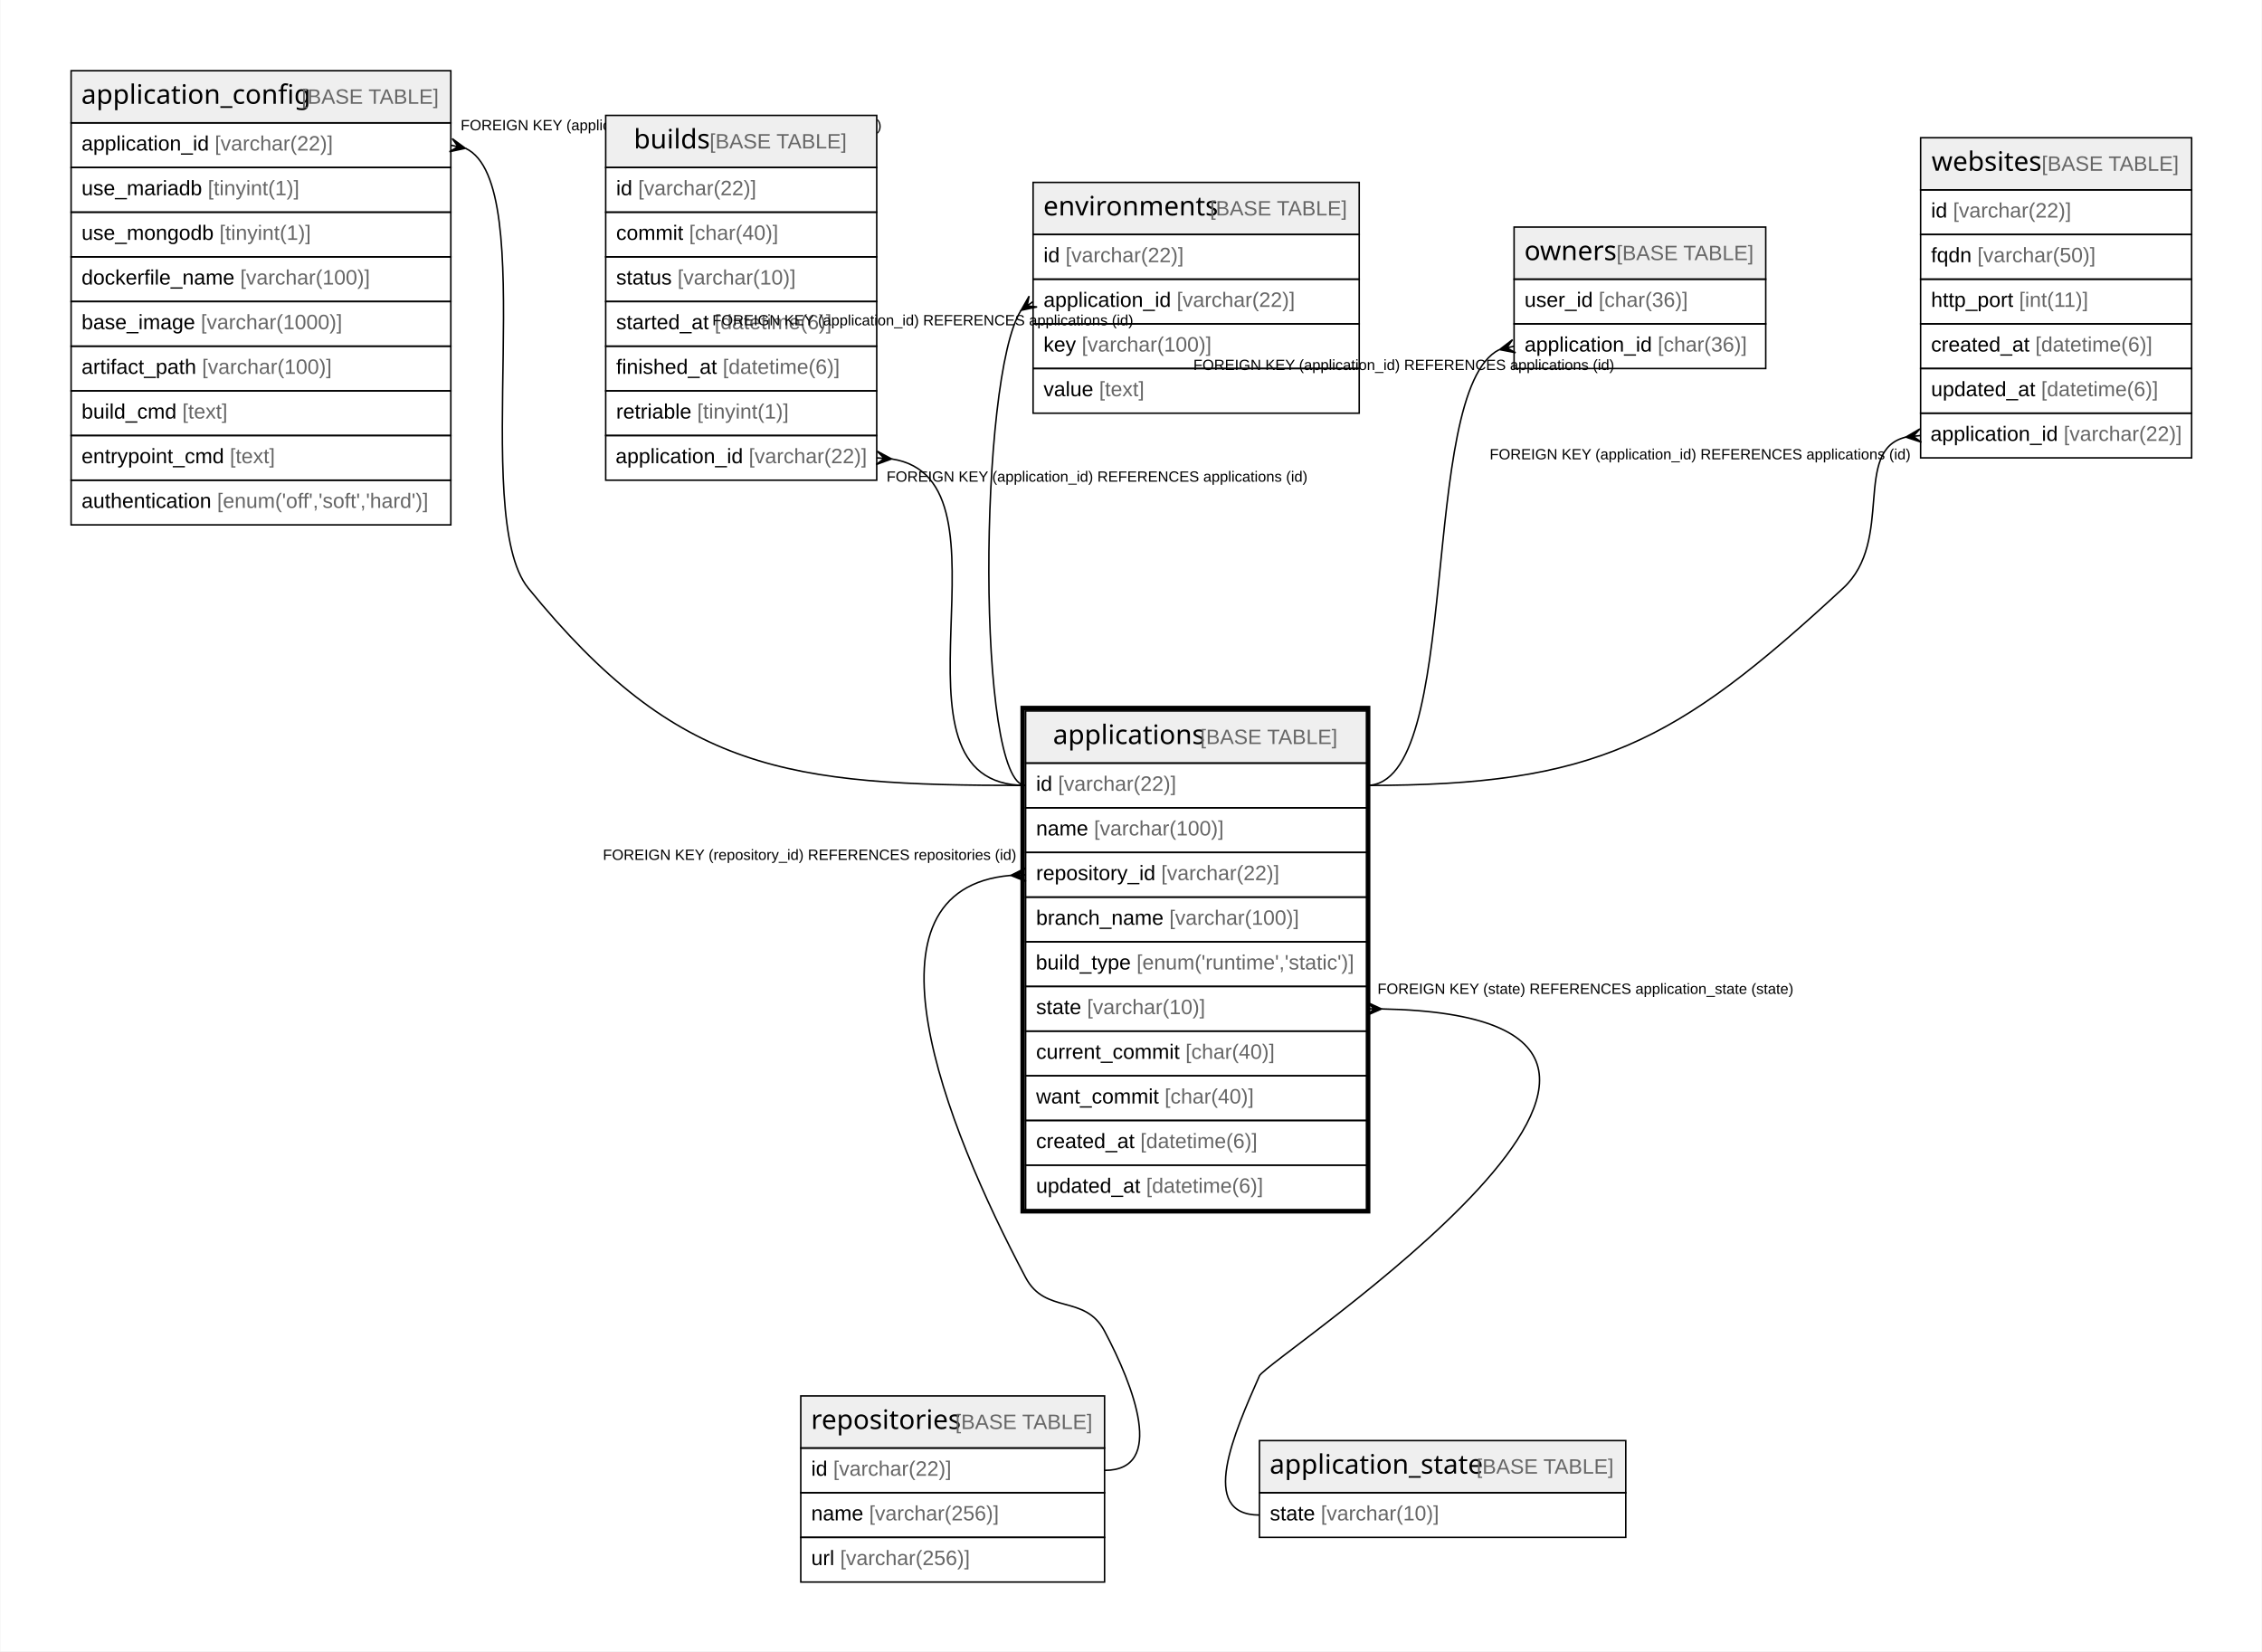
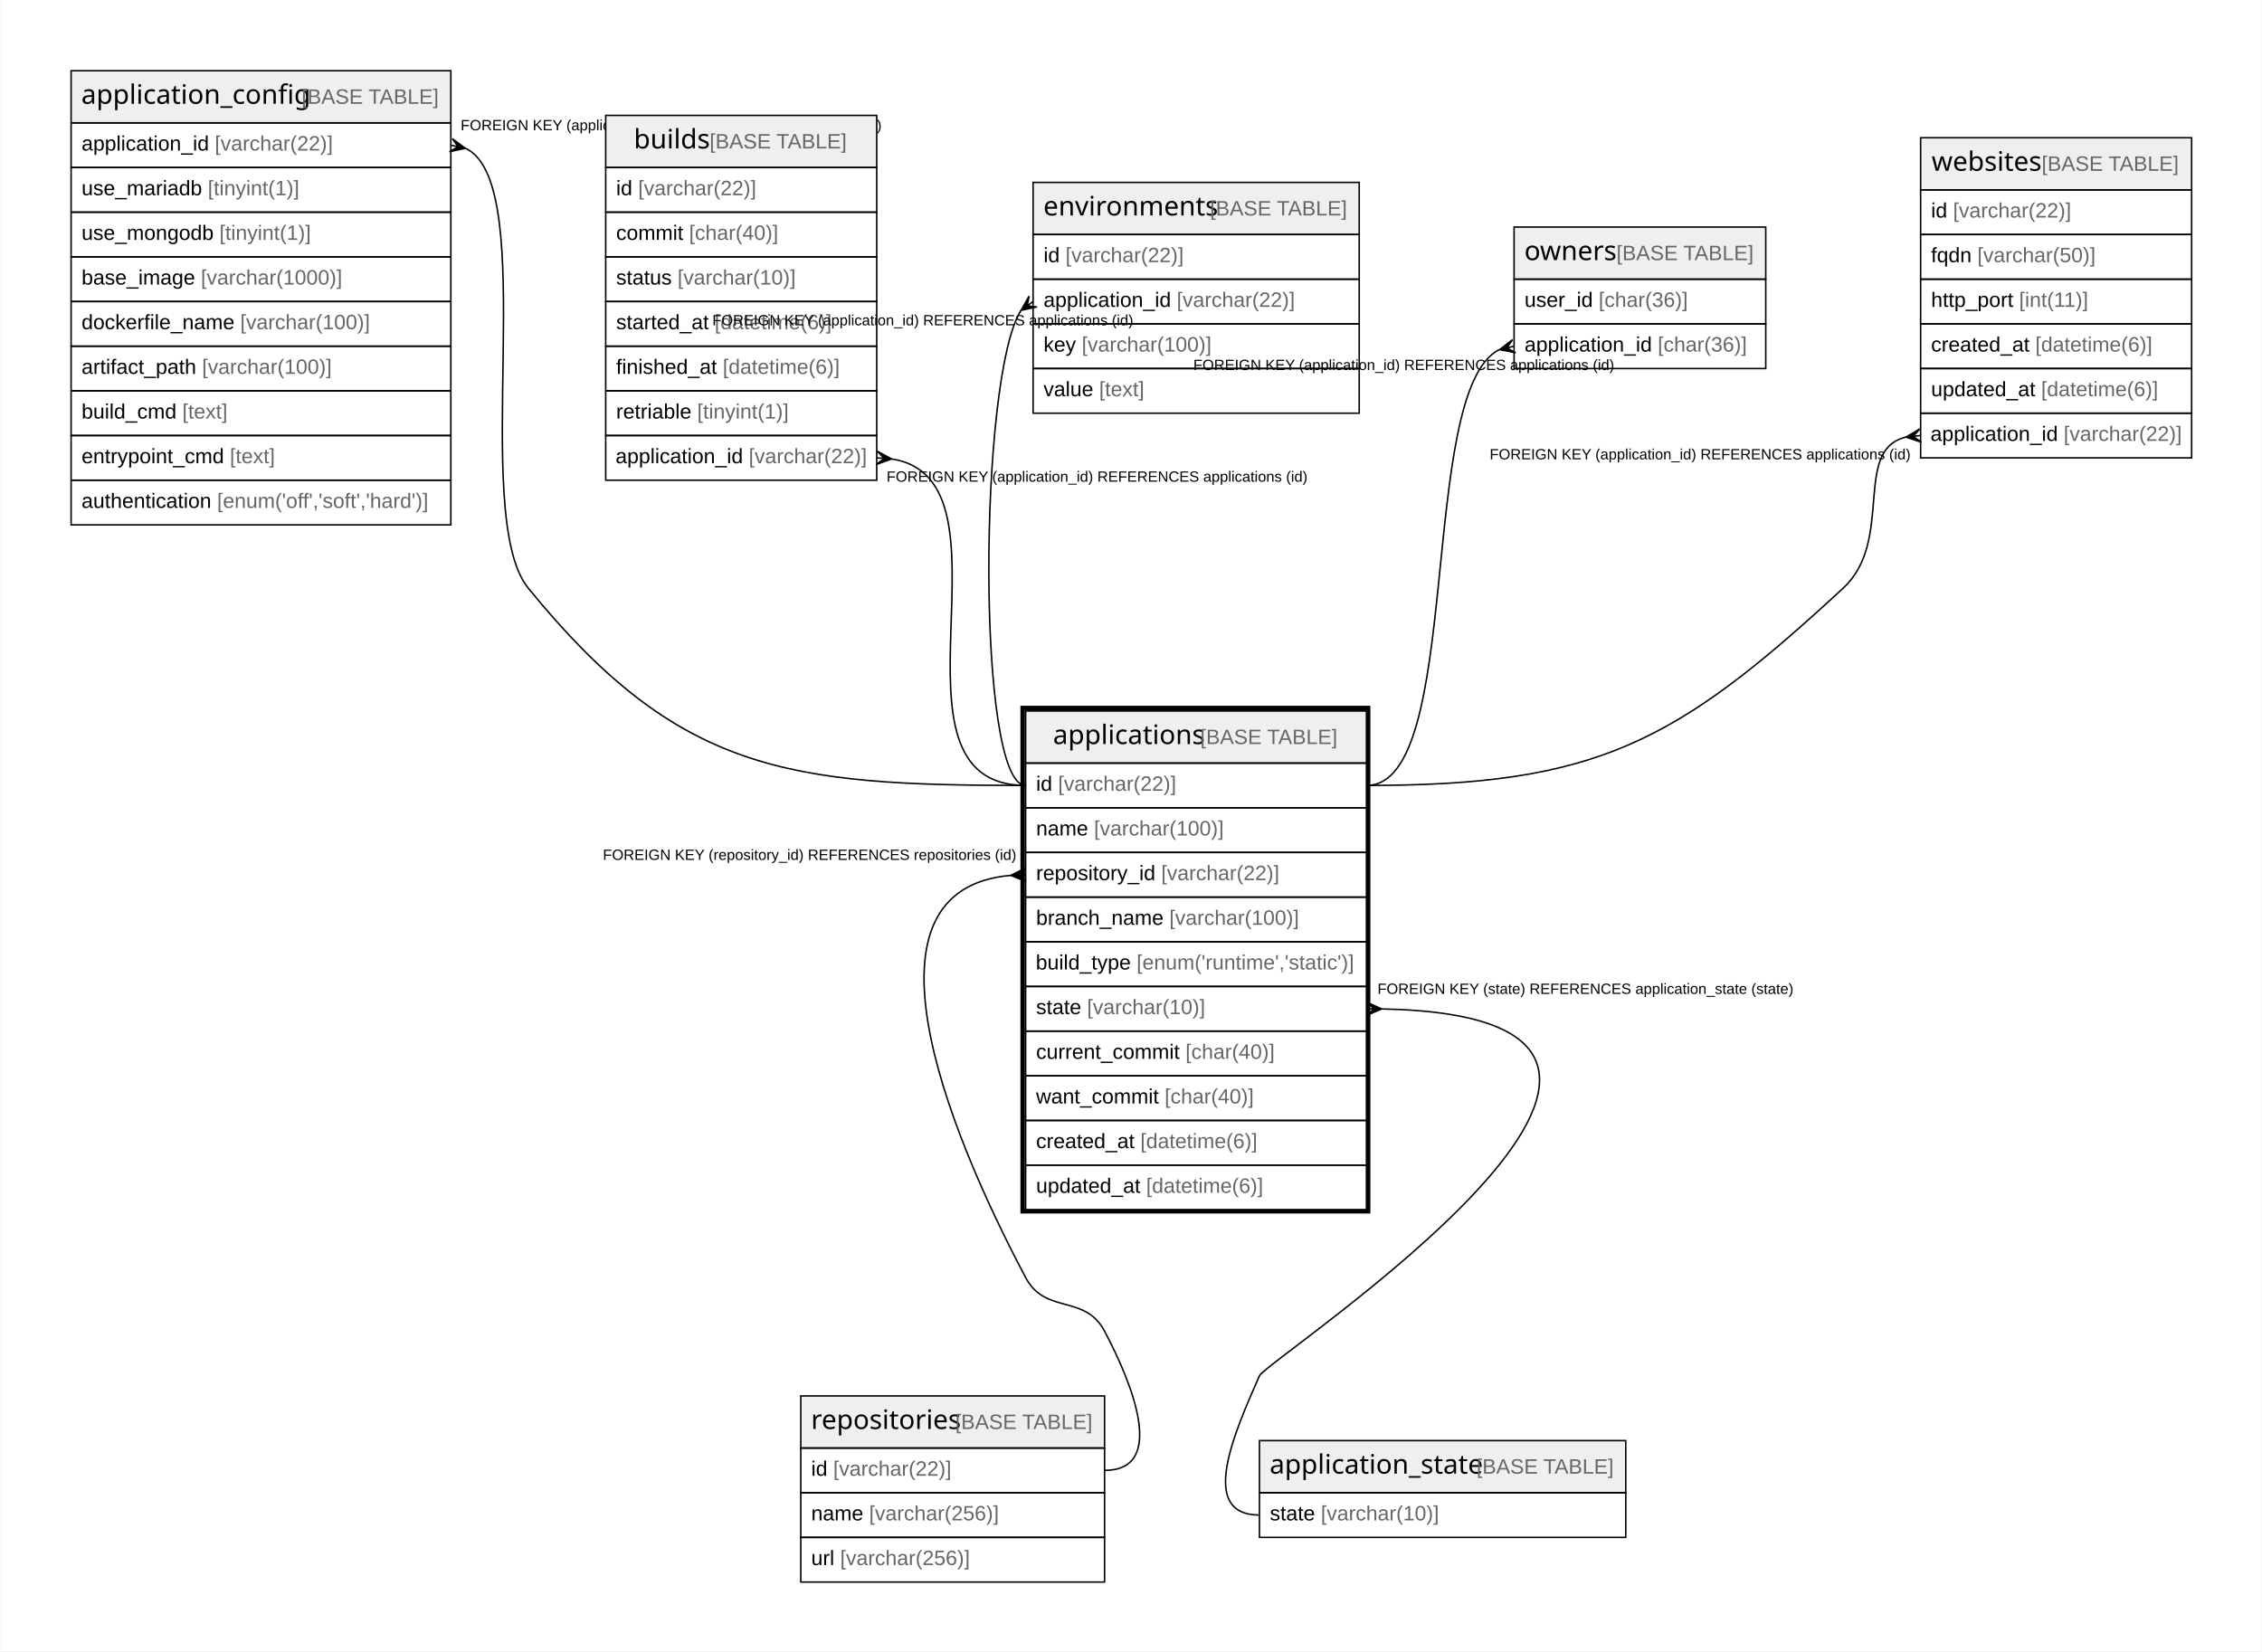
<svg xmlns="http://www.w3.org/2000/svg" width="1519pt" height="1109pt" viewBox="0.00 0.00 1518.50 1109.00">
  <g id="graph0" class="graph" transform="scale(1 1) rotate(0) translate(4 1105)">
    <polygon fill="#ffffff" stroke="transparent" points="-4,4 -4,-1105 1514.5,-1105 1514.5,4 -4,4" />
    <g id="node1" class="node">
      <polygon fill="#efefef" stroke="transparent" points="684.5,-592.5 684.5,-627.5 913.5,-627.5 913.5,-592.5 684.5,-592.5" />
      <polygon fill="none" stroke="#000000" points="684.5,-592.5 684.5,-627.5 913.5,-627.5 913.5,-592.5 684.5,-592.5" />
      <text text-anchor="start" x="702.862" y="-605.3" font-family="Arial Bold" font-size="18.00" fill="#000000">applications</text>
      <text text-anchor="start" x="797.884" y="-605.3" font-family="Arial" font-size="14.00" fill="#000000"> </text>
      <text text-anchor="start" x="801.775" y="-605.3" font-family="Arial" font-size="14.00" fill="#666666">[BASE TABLE]</text>
      <polygon fill="none" stroke="#000000" points="684.5,-562.5 684.5,-592.5 913.5,-592.5 913.5,-562.5 684.5,-562.5" />
      <text text-anchor="start" x="691.5" y="-573.9" font-family="Arial" font-size="14.00" fill="#000000">id </text>
      <text text-anchor="start" x="706.28" y="-573.9" font-family="Arial" font-size="14.00" fill="#666666">[varchar(22)]</text>
      <polygon fill="none" stroke="#000000" points="684.5,-532.5 684.5,-562.5 913.5,-562.5 913.5,-532.5 684.5,-532.5" />
      <text text-anchor="start" x="691.5" y="-543.9" font-family="Arial" font-size="14.00" fill="#000000">name </text>
      <text text-anchor="start" x="730.399" y="-543.9" font-family="Arial" font-size="14.00" fill="#666666">[varchar(100)]</text>
      <polygon fill="none" stroke="#000000" points="684.5,-502.5 684.5,-532.5 913.5,-532.5 913.5,-502.5 684.5,-502.5" />
      <text text-anchor="start" x="691.5" y="-513.9" font-family="Arial" font-size="14.00" fill="#000000">repository_id </text>
      <text text-anchor="start" x="775.511" y="-513.9" font-family="Arial" font-size="14.00" fill="#666666">[varchar(22)]</text>
      <polygon fill="none" stroke="#000000" points="684.5,-472.5 684.5,-502.5 913.5,-502.5 913.5,-472.5 684.5,-472.5" />
      <text text-anchor="start" x="691.5" y="-483.9" font-family="Arial" font-size="14.00" fill="#000000">branch_name </text>
      <text text-anchor="start" x="780.973" y="-483.9" font-family="Arial" font-size="14.00" fill="#666666">[varchar(100)]</text>
      <polygon fill="none" stroke="#000000" points="684.5,-442.5 684.5,-472.5 913.5,-472.5 913.5,-442.5 684.5,-442.5" />
      <text text-anchor="start" x="691.301" y="-453.9" font-family="Arial" font-size="14.00" fill="#000000">build_type </text>
      <text text-anchor="start" x="758.991" y="-453.9" font-family="Arial" font-size="14.00" fill="#666666">[enum('runtime','static')]</text>
      <polygon fill="none" stroke="#000000" points="684.5,-412.5 684.5,-442.5 913.5,-442.5 913.5,-412.5 684.5,-412.5" />
      <text text-anchor="start" x="691.5" y="-423.9" font-family="Arial" font-size="14.00" fill="#000000">state </text>
      <text text-anchor="start" x="725.737" y="-423.9" font-family="Arial" font-size="14.00" fill="#666666">[varchar(10)]</text>
      <polygon fill="none" stroke="#000000" points="684.5,-382.5 684.5,-412.5 913.5,-412.5 913.5,-382.5 684.5,-382.5" />
      <text text-anchor="start" x="691.5" y="-393.9" font-family="Arial" font-size="14.00" fill="#000000">current_commit </text>
      <text text-anchor="start" x="791.834" y="-393.9" font-family="Arial" font-size="14.00" fill="#666666">[char(40)]</text>
      <polygon fill="none" stroke="#000000" points="684.5,-352.5 684.5,-382.5 913.5,-382.5 913.5,-352.5 684.5,-352.5" />
      <text text-anchor="start" x="691.5" y="-363.9" font-family="Arial" font-size="14.00" fill="#000000">want_commit </text>
      <text text-anchor="start" x="777.837" y="-363.9" font-family="Arial" font-size="14.00" fill="#666666">[char(40)]</text>
      <polygon fill="none" stroke="#000000" points="684.5,-322.5 684.5,-352.5 913.5,-352.5 913.5,-322.5 684.5,-322.5" />
      <text text-anchor="start" x="691.5" y="-333.9" font-family="Arial" font-size="14.00" fill="#000000">created_at </text>
      <text text-anchor="start" x="761.528" y="-333.9" font-family="Arial" font-size="14.00" fill="#666666">[datetime(6)]</text>
      <polygon fill="none" stroke="#000000" points="684.5,-292.5 684.5,-322.5 913.5,-322.5 913.5,-292.5 684.5,-292.5" />
      <text text-anchor="start" x="691.5" y="-303.9" font-family="Arial" font-size="14.00" fill="#000000">updated_at </text>
      <text text-anchor="start" x="765.433" y="-303.9" font-family="Arial" font-size="14.00" fill="#666666">[datetime(6)]</text>
      <polygon fill="none" stroke="#000000" stroke-width="3" points="682.5,-291.5 682.5,-629.5 914.5,-629.5 914.5,-291.5 682.5,-291.5" />
    </g>
    <g id="node7" class="node">
      <polygon fill="#efefef" stroke="transparent" points="533.5,-132.5 533.5,-167.5 737.5,-167.5 737.5,-132.5 533.5,-132.5" />
      <polygon fill="none" stroke="#000000" points="533.5,-132.5 533.5,-167.5 737.5,-167.5 737.5,-132.5 533.5,-132.5" />
      <text text-anchor="start" x="540.37" y="-145.3" font-family="Arial Bold" font-size="18.00" fill="#000000">repositories</text>
      <text text-anchor="start" x="633.376" y="-145.3" font-family="Arial" font-size="14.00" fill="#000000"> </text>
      <text text-anchor="start" x="637.267" y="-145.3" font-family="Arial" font-size="14.00" fill="#666666">[BASE TABLE]</text>
      <polygon fill="none" stroke="#000000" points="533.5,-102.5 533.5,-132.5 737.5,-132.5 737.5,-102.5 533.5,-102.5" />
      <text text-anchor="start" x="540.5" y="-113.9" font-family="Arial" font-size="14.00" fill="#000000">id </text>
      <text text-anchor="start" x="555.28" y="-113.9" font-family="Arial" font-size="14.00" fill="#666666">[varchar(22)]</text>
      <polygon fill="none" stroke="#000000" points="533.5,-72.5 533.5,-102.5 737.5,-102.5 737.5,-72.5 533.5,-72.5" />
      <text text-anchor="start" x="540.5" y="-83.9" font-family="Arial" font-size="14.00" fill="#000000">name </text>
      <text text-anchor="start" x="579.399" y="-83.9" font-family="Arial" font-size="14.00" fill="#666666">[varchar(256)]</text>
      <polygon fill="none" stroke="#000000" points="533.5,-42.5 533.5,-72.5 737.5,-72.5 737.5,-42.5 533.5,-42.5" />
      <text text-anchor="start" x="540.5" y="-53.9" font-family="Arial" font-size="14.00" fill="#000000">url </text>
      <text text-anchor="start" x="559.94" y="-53.9" font-family="Arial" font-size="14.00" fill="#666666">[varchar(256)]</text>
    </g>
    <g id="edge6" class="edge">
      <path fill="none" stroke="#000000" d="M674.403,-517.083C568.019,-507.925 629.88,-350.129 684.5,-247 697.828,-221.836 724.172,-236.164 737.5,-211 756.949,-174.277 779.056,-117.5 737.5,-117.5" />
      <polygon fill="#000000" stroke="#000000" points="674.509,-517.087 684.314,-521.996 679.504,-517.293 684.5,-517.5 684.5,-517.5 684.5,-517.5 679.504,-517.293 684.686,-513.004 674.509,-517.087 674.509,-517.087" />
      <text text-anchor="start" x="400.611" y="-527.5" font-family="Arial" font-size="10.00" fill="#000000">FOREIGN KEY (repository_id) REFERENCES repositories (id)</text>
    </g>
    <g id="node8" class="node">
      <polygon fill="#efefef" stroke="transparent" points="841.5,-102.5 841.5,-137.5 1087.5,-137.5 1087.5,-102.5 841.5,-102.5" />
      <polygon fill="none" stroke="#000000" points="841.5,-102.5 841.5,-137.5 1087.5,-137.5 1087.5,-102.5 841.5,-102.5" />
      <text text-anchor="start" x="848.351" y="-115.3" font-family="Arial Bold" font-size="18.00" fill="#000000">application_state</text>
      <text text-anchor="start" x="983.396" y="-115.3" font-family="Arial" font-size="14.00" fill="#000000"> </text>
      <text text-anchor="start" x="987.286" y="-115.3" font-family="Arial" font-size="14.00" fill="#666666">[BASE TABLE]</text>
      <polygon fill="none" stroke="#000000" points="841.5,-72.5 841.5,-102.5 1087.5,-102.5 1087.5,-72.5 841.5,-72.5" />
      <text text-anchor="start" x="848.5" y="-83.9" font-family="Arial" font-size="14.00" fill="#000000">state </text>
      <text text-anchor="start" x="882.737" y="-83.9" font-family="Arial" font-size="14.00" fill="#666666">[varchar(10)]</text>
    </g>
    <g id="edge7" class="edge">
      <path fill="none" stroke="#000000" d="M923.638,-427.404C1201.093,-422.023 846.505,-192.378 841.5,-181 824.767,-142.962 799.944,-87.5 841.5,-87.5" />
      <polygon fill="#000000" stroke="#000000" points="923.5,-427.405 913.457,-423 918.5,-427.453 913.5,-427.5 913.5,-427.5 913.5,-427.5 918.5,-427.453 913.543,-432 923.5,-427.405 923.5,-427.405" />
      <text text-anchor="start" x="920.761" y="-437.5" font-family="Arial" font-size="10.00" fill="#000000">FOREIGN KEY (state) REFERENCES application_state (state)</text>
    </g>
    <g id="node2" class="node">
      <polygon fill="#efefef" stroke="transparent" points="43.5,-1022.5 43.5,-1057.5 298.5,-1057.5 298.5,-1022.5 43.5,-1022.5" />
      <polygon fill="none" stroke="#000000" points="43.5,-1022.5 43.5,-1057.5 298.5,-1057.5 298.5,-1022.5 43.5,-1022.5" />
      <text text-anchor="start" x="50.352" y="-1035.3" font-family="Arial Bold" font-size="18.00" fill="#000000">application_config</text>
      <text text-anchor="start" x="194.395" y="-1035.3" font-family="Arial" font-size="14.00" fill="#000000"> </text>
      <text text-anchor="start" x="198.285" y="-1035.3" font-family="Arial" font-size="14.00" fill="#666666">[BASE TABLE]</text>
      <polygon fill="none" stroke="#000000" points="43.5,-992.5 43.5,-1022.5 298.5,-1022.5 298.5,-992.5 43.5,-992.5" />
      <text text-anchor="start" x="50.5" y="-1003.9" font-family="Arial" font-size="14.00" fill="#000000">application_id </text>
      <text text-anchor="start" x="139.968" y="-1003.9" font-family="Arial" font-size="14.00" fill="#666666">[varchar(22)]</text>
      <polygon fill="none" stroke="#000000" points="43.5,-962.5 43.5,-992.5 298.5,-992.5 298.5,-962.5 43.5,-962.5" />
      <text text-anchor="start" x="50.5" y="-973.9" font-family="Arial" font-size="14.00" fill="#000000">use_mariadb </text>
      <text text-anchor="start" x="135.297" y="-973.9" font-family="Arial" font-size="14.00" fill="#666666">[tinyint(1)]</text>
      <polygon fill="none" stroke="#000000" points="43.5,-932.5 43.5,-962.5 298.5,-962.5 298.5,-932.5 43.5,-932.5" />
      <text text-anchor="start" x="50.5" y="-943.9" font-family="Arial" font-size="14.00" fill="#000000">use_mongodb </text>
      <text text-anchor="start" x="143.095" y="-943.9" font-family="Arial" font-size="14.00" fill="#666666">[tinyint(1)]</text>
      <polygon fill="none" stroke="#000000" points="43.5,-902.5 43.5,-932.5 298.5,-932.5 298.5,-902.5 43.5,-902.5" />
-       <text text-anchor="start" x="50.5" y="-913.9" font-family="Arial" font-size="14.00" fill="#000000">dockerfile_name </text>
-       <text text-anchor="start" x="157.076" y="-913.9" font-family="Arial" font-size="14.00" fill="#666666">[varchar(100)]</text>
+       <text text-anchor="start" x="50.5" y="-913.9" font-family="Arial" font-size="14.00" fill="#000000">base_image </text>
+       <text text-anchor="start" x="130.636" y="-913.9" font-family="Arial" font-size="14.00" fill="#666666">[varchar(1000)]</text>
      <polygon fill="none" stroke="#000000" points="43.5,-872.5 43.5,-902.5 298.5,-902.5 298.5,-872.5 43.5,-872.5" />
-       <text text-anchor="start" x="50.5" y="-883.9" font-family="Arial" font-size="14.00" fill="#000000">base_image </text>
-       <text text-anchor="start" x="130.636" y="-883.9" font-family="Arial" font-size="14.00" fill="#666666">[varchar(1000)]</text>
+       <text text-anchor="start" x="50.5" y="-883.9" font-family="Arial" font-size="14.00" fill="#000000">dockerfile_name </text>
+       <text text-anchor="start" x="157.076" y="-883.9" font-family="Arial" font-size="14.00" fill="#666666">[varchar(100)]</text>
      <polygon fill="none" stroke="#000000" points="43.5,-842.5 43.5,-872.5 298.5,-872.5 298.5,-842.5 43.5,-842.5" />
      <text text-anchor="start" x="50.5" y="-853.9" font-family="Arial" font-size="14.00" fill="#000000">artifact_path </text>
      <text text-anchor="start" x="131.416" y="-853.9" font-family="Arial" font-size="14.00" fill="#666666">[varchar(100)]</text>
      <polygon fill="none" stroke="#000000" points="43.5,-812.5 43.5,-842.5 298.5,-842.5 298.5,-812.5 43.5,-812.5" />
      <text text-anchor="start" x="50.5" y="-823.9" font-family="Arial" font-size="14.00" fill="#000000">build_cmd </text>
      <text text-anchor="start" x="118.177" y="-823.9" font-family="Arial" font-size="14.00" fill="#666666">[text]</text>
      <polygon fill="none" stroke="#000000" points="43.5,-782.5 43.5,-812.5 298.5,-812.5 298.5,-782.5 43.5,-782.5" />
      <text text-anchor="start" x="50.5" y="-793.9" font-family="Arial" font-size="14.00" fill="#000000">entrypoint_cmd </text>
      <text text-anchor="start" x="150.078" y="-793.9" font-family="Arial" font-size="14.00" fill="#666666">[text]</text>
      <polygon fill="none" stroke="#000000" points="43.5,-752.5 43.5,-782.5 298.5,-782.5 298.5,-752.5 43.5,-752.5" />
      <text text-anchor="start" x="50.5" y="-763.9" font-family="Arial" font-size="14.00" fill="#000000">authentication </text>
      <text text-anchor="start" x="141.536" y="-763.9" font-family="Arial" font-size="14.00" fill="#666666">[enum('off','soft','hard')]</text>
    </g>
    <g id="edge1" class="edge">
      <path fill="none" stroke="#000000" d="M308.43,-1005.37C359.626,-981.233 310.455,-759.208 350.5,-710 451.3,-586.133 524.801,-577.5 684.5,-577.5" />
      <polygon fill="#000000" stroke="#000000" points="308.277,-1005.402 297.556,-1003.1 303.389,-1006.451 298.5,-1007.5 298.5,-1007.5 298.5,-1007.5 303.389,-1006.451 299.444,-1011.9 308.277,-1005.402 308.277,-1005.402" />
      <text text-anchor="start" x="305.102" y="-1017.5" font-family="Arial" font-size="10.00" fill="#000000">FOREIGN KEY (application_id) REFERENCES applications (id)</text>
    </g>
    <g id="node3" class="node">
      <polygon fill="#efefef" stroke="transparent" points="402.5,-992.5 402.5,-1027.5 584.5,-1027.5 584.5,-992.5 402.5,-992.5" />
      <polygon fill="none" stroke="#000000" points="402.5,-992.5 402.5,-1027.5 584.5,-1027.5 584.5,-992.5 402.5,-992.5" />
      <text text-anchor="start" x="421.37" y="-1005.3" font-family="Arial Bold" font-size="18.00" fill="#000000">builds</text>
      <text text-anchor="start" x="468.377" y="-1005.3" font-family="Arial" font-size="14.00" fill="#000000"> </text>
      <text text-anchor="start" x="472.267" y="-1005.3" font-family="Arial" font-size="14.00" fill="#666666">[BASE TABLE]</text>
      <polygon fill="none" stroke="#000000" points="402.5,-962.5 402.5,-992.5 584.5,-992.5 584.5,-962.5 402.5,-962.5" />
      <text text-anchor="start" x="409.5" y="-973.9" font-family="Arial" font-size="14.00" fill="#000000">id </text>
      <text text-anchor="start" x="424.28" y="-973.9" font-family="Arial" font-size="14.00" fill="#666666">[varchar(22)]</text>
      <polygon fill="none" stroke="#000000" points="402.5,-932.5 402.5,-962.5 584.5,-962.5 584.5,-932.5 402.5,-932.5" />
      <text text-anchor="start" x="409.5" y="-943.9" font-family="Arial" font-size="14.00" fill="#000000">commit </text>
      <text text-anchor="start" x="458.492" y="-943.9" font-family="Arial" font-size="14.00" fill="#666666">[char(40)]</text>
      <polygon fill="none" stroke="#000000" points="402.5,-902.5 402.5,-932.5 584.5,-932.5 584.5,-902.5 402.5,-902.5" />
      <text text-anchor="start" x="409.5" y="-913.9" font-family="Arial" font-size="14.00" fill="#000000">status </text>
      <text text-anchor="start" x="450.737" y="-913.9" font-family="Arial" font-size="14.00" fill="#666666">[varchar(10)]</text>
      <polygon fill="none" stroke="#000000" points="402.5,-872.5 402.5,-902.5 584.5,-902.5 584.5,-872.5 402.5,-872.5" />
      <text text-anchor="start" x="409.5" y="-883.9" font-family="Arial" font-size="14.00" fill="#000000">started_at </text>
      <text text-anchor="start" x="475.636" y="-883.9" font-family="Arial" font-size="14.00" fill="#666666">[datetime(6)]</text>
      <polygon fill="none" stroke="#000000" points="402.5,-842.5 402.5,-872.5 584.5,-872.5 584.5,-842.5 402.5,-842.5" />
      <text text-anchor="start" x="409.5" y="-853.9" font-family="Arial" font-size="14.00" fill="#000000">finished_at </text>
      <text text-anchor="start" x="481.081" y="-853.9" font-family="Arial" font-size="14.00" fill="#666666">[datetime(6)]</text>
      <polygon fill="none" stroke="#000000" points="402.5,-812.5 402.5,-842.5 584.5,-842.5 584.5,-812.5 402.5,-812.5" />
      <text text-anchor="start" x="409.5" y="-823.9" font-family="Arial" font-size="14.00" fill="#000000">retriable </text>
      <text text-anchor="start" x="463.946" y="-823.9" font-family="Arial" font-size="14.00" fill="#666666">[tinyint(1)]</text>
      <polygon fill="none" stroke="#000000" points="402.5,-782.5 402.5,-812.5 584.5,-812.5 584.5,-782.5 402.5,-782.5" />
      <text text-anchor="start" x="409.098" y="-793.9" font-family="Arial" font-size="14.00" fill="#000000">application_id </text>
      <text text-anchor="start" x="498.566" y="-793.9" font-family="Arial" font-size="14.00" fill="#666666">[varchar(22)]</text>
    </g>
    <g id="edge2" class="edge">
      <path fill="none" stroke="#000000" d="M594.48,-796.788C684.526,-783.133 580.661,-577.5 684.5,-577.5" />
      <polygon fill="#000000" stroke="#000000" points="594.475,-796.789 584.18,-793.011 589.487,-797.144 584.5,-797.5 584.5,-797.5 584.5,-797.5 589.487,-797.144 584.82,-801.989 594.475,-796.789 594.475,-796.789" />
      <text text-anchor="start" x="591.102" y="-781.5" font-family="Arial" font-size="10.00" fill="#000000">FOREIGN KEY (application_id) REFERENCES applications (id)</text>
    </g>
    <g id="node4" class="node">
      <polygon fill="#efefef" stroke="transparent" points="689.5,-947.5 689.5,-982.5 908.5,-982.5 908.5,-947.5 689.5,-947.5" />
      <polygon fill="none" stroke="#000000" points="689.5,-947.5 689.5,-982.5 908.5,-982.5 908.5,-947.5 689.5,-947.5" />
      <text text-anchor="start" x="696.364" y="-960.3" font-family="Arial Bold" font-size="18.00" fill="#000000">environments</text>
      <text text-anchor="start" x="804.382" y="-960.3" font-family="Arial" font-size="14.00" fill="#000000"> </text>
      <text text-anchor="start" x="808.273" y="-960.3" font-family="Arial" font-size="14.00" fill="#666666">[BASE TABLE]</text>
      <polygon fill="none" stroke="#000000" points="689.5,-917.5 689.5,-947.5 908.5,-947.5 908.5,-917.5 689.5,-917.5" />
      <text text-anchor="start" x="696.5" y="-928.9" font-family="Arial" font-size="14.00" fill="#000000">id </text>
      <text text-anchor="start" x="711.28" y="-928.9" font-family="Arial" font-size="14.00" fill="#666666">[varchar(22)]</text>
      <polygon fill="none" stroke="#000000" points="689.5,-887.5 689.5,-917.5 908.5,-917.5 908.5,-887.5 689.5,-887.5" />
      <text text-anchor="start" x="696.5" y="-898.9" font-family="Arial" font-size="14.00" fill="#000000">application_id </text>
      <text text-anchor="start" x="785.968" y="-898.9" font-family="Arial" font-size="14.00" fill="#666666">[varchar(22)]</text>
      <polygon fill="none" stroke="#000000" points="689.5,-857.5 689.5,-887.5 908.5,-887.5 908.5,-857.5 689.5,-857.5" />
      <text text-anchor="start" x="696.5" y="-868.9" font-family="Arial" font-size="14.00" fill="#000000">key </text>
      <text text-anchor="start" x="722.173" y="-868.9" font-family="Arial" font-size="14.00" fill="#666666">[varchar(100)]</text>
      <polygon fill="none" stroke="#000000" points="689.5,-827.5 689.5,-857.5 908.5,-857.5 908.5,-827.5 689.5,-827.5" />
      <text text-anchor="start" x="696.5" y="-838.9" font-family="Arial" font-size="14.00" fill="#000000">value </text>
      <text text-anchor="start" x="733.845" y="-838.9" font-family="Arial" font-size="14.00" fill="#666666">[text]</text>
    </g>
    <g id="edge3" class="edge">
      <path fill="none" stroke="#000000" d="M681.428,-896.582C652.847,-852.533 651.277,-577.5 684.5,-577.5" />
      <polygon fill="#000000" stroke="#000000" points="681.435,-896.587 686.839,-906.129 685.468,-899.544 689.5,-902.5 689.5,-902.5 689.5,-902.5 685.468,-899.544 692.161,-898.871 681.435,-896.587 681.435,-896.587" />
      <text text-anchor="start" x="474.102" y="-886.5" font-family="Arial" font-size="10.00" fill="#000000">FOREIGN KEY (application_id) REFERENCES applications (id)</text>
    </g>
    <g id="node5" class="node">
      <polygon fill="#efefef" stroke="transparent" points="1012.5,-917.5 1012.5,-952.5 1181.5,-952.5 1181.5,-917.5 1012.5,-917.5" />
      <polygon fill="none" stroke="#000000" points="1012.5,-917.5 1012.5,-952.5 1181.5,-952.5 1181.5,-917.5 1012.5,-917.5" />
      <text text-anchor="start" x="1019.371" y="-930.3" font-family="Arial Bold" font-size="18.00" fill="#000000">owners</text>
      <text text-anchor="start" x="1077.376" y="-930.3" font-family="Arial" font-size="14.00" fill="#000000"> </text>
      <text text-anchor="start" x="1081.266" y="-930.3" font-family="Arial" font-size="14.00" fill="#666666">[BASE TABLE]</text>
      <polygon fill="none" stroke="#000000" points="1012.5,-887.5 1012.5,-917.5 1181.5,-917.5 1181.5,-887.5 1012.5,-887.5" />
      <text text-anchor="start" x="1019.5" y="-898.9" font-family="Arial" font-size="14.00" fill="#000000">user_id </text>
      <text text-anchor="start" x="1069.288" y="-898.9" font-family="Arial" font-size="14.00" fill="#666666">[char(36)]</text>
      <polygon fill="none" stroke="#000000" points="1012.5,-857.5 1012.5,-887.5 1181.5,-887.5 1181.5,-857.5 1012.5,-857.5" />
      <text text-anchor="start" x="1019.5" y="-868.9" font-family="Arial" font-size="14.00" fill="#000000">application_id </text>
      <text text-anchor="start" x="1108.968" y="-868.9" font-family="Arial" font-size="14.00" fill="#666666">[char(36)]</text>
    </g>
    <g id="edge4" class="edge">
      <path fill="none" stroke="#000000" d="M1002.433,-870.125C947.194,-842.207 979.002,-577.5 913.5,-577.5" />
      <polygon fill="#000000" stroke="#000000" points="1002.767,-870.204 1011.467,-876.88 1007.634,-871.352 1012.5,-872.5 1012.5,-872.5 1012.5,-872.5 1007.634,-871.352 1013.533,-868.12 1002.767,-870.204 1002.767,-870.204" />
      <text text-anchor="start" x="797.102" y="-856.5" font-family="Arial" font-size="10.00" fill="#000000">FOREIGN KEY (application_id) REFERENCES applications (id)</text>
    </g>
    <g id="node6" class="node">
      <polygon fill="#efefef" stroke="transparent" points="1285.5,-977.5 1285.5,-1012.5 1467.5,-1012.5 1467.5,-977.5 1285.5,-977.5" />
      <polygon fill="none" stroke="#000000" points="1285.5,-977.5 1285.5,-1012.5 1467.5,-1012.5 1467.5,-977.5 1285.5,-977.5" />
      <text text-anchor="start" x="1292.869" y="-990.3" font-family="Arial Bold" font-size="18.00" fill="#000000">websites</text>
      <text text-anchor="start" x="1362.878" y="-990.3" font-family="Arial" font-size="14.00" fill="#000000"> </text>
      <text text-anchor="start" x="1366.768" y="-990.3" font-family="Arial" font-size="14.00" fill="#666666">[BASE TABLE]</text>
      <polygon fill="none" stroke="#000000" points="1285.5,-947.5 1285.5,-977.5 1467.5,-977.5 1467.5,-947.5 1285.5,-947.5" />
      <text text-anchor="start" x="1292.5" y="-958.9" font-family="Arial" font-size="14.00" fill="#000000">id </text>
      <text text-anchor="start" x="1307.28" y="-958.9" font-family="Arial" font-size="14.00" fill="#666666">[varchar(22)]</text>
      <polygon fill="none" stroke="#000000" points="1285.5,-917.5 1285.5,-947.5 1467.5,-947.5 1467.5,-917.5 1285.5,-917.5" />
      <text text-anchor="start" x="1292.5" y="-928.9" font-family="Arial" font-size="14.00" fill="#000000">fqdn </text>
      <text text-anchor="start" x="1323.629" y="-928.9" font-family="Arial" font-size="14.00" fill="#666666">[varchar(50)]</text>
      <polygon fill="none" stroke="#000000" points="1285.5,-887.5 1285.5,-917.5 1467.5,-917.5 1467.5,-887.5 1285.5,-887.5" />
      <text text-anchor="start" x="1292.5" y="-898.9" font-family="Arial" font-size="14.00" fill="#000000">http_port </text>
      <text text-anchor="start" x="1351.636" y="-898.9" font-family="Arial" font-size="14.00" fill="#666666">[int(11)]</text>
      <polygon fill="none" stroke="#000000" points="1285.5,-857.5 1285.5,-887.5 1467.5,-887.5 1467.5,-857.5 1285.5,-857.5" />
      <text text-anchor="start" x="1292.5" y="-868.9" font-family="Arial" font-size="14.00" fill="#000000">created_at </text>
      <text text-anchor="start" x="1362.528" y="-868.9" font-family="Arial" font-size="14.00" fill="#666666">[datetime(6)]</text>
      <polygon fill="none" stroke="#000000" points="1285.5,-827.5 1285.5,-857.5 1467.5,-857.5 1467.5,-827.5 1285.5,-827.5" />
      <text text-anchor="start" x="1292.5" y="-838.9" font-family="Arial" font-size="14.00" fill="#000000">updated_at </text>
      <text text-anchor="start" x="1366.433" y="-838.9" font-family="Arial" font-size="14.00" fill="#666666">[datetime(6)]</text>
      <polygon fill="none" stroke="#000000" points="1285.5,-797.5 1285.5,-827.5 1467.5,-827.5 1467.5,-797.5 1285.5,-797.5" />
      <text text-anchor="start" x="1292.098" y="-808.9" font-family="Arial" font-size="14.00" fill="#000000">application_id </text>
      <text text-anchor="start" x="1381.566" y="-808.9" font-family="Arial" font-size="14.00" fill="#666666">[varchar(22)]</text>
    </g>
    <g id="edge5" class="edge">
      <path fill="none" stroke="#000000" d="M1275.508,-811.421C1239.437,-802.619 1268.201,-742.13 1233.5,-710 1120.549,-605.419 1067.432,-577.5 913.5,-577.5" />
      <polygon fill="#000000" stroke="#000000" points="1275.558,-811.426 1285.017,-816.974 1280.529,-811.963 1285.5,-812.5 1285.5,-812.5 1285.5,-812.5 1280.529,-811.963 1285.983,-808.026 1275.558,-811.426 1275.558,-811.426" />
      <text text-anchor="start" x="996.102" y="-796.5" font-family="Arial" font-size="10.00" fill="#000000">FOREIGN KEY (application_id) REFERENCES applications (id)</text>
    </g>
  </g>
</svg>
